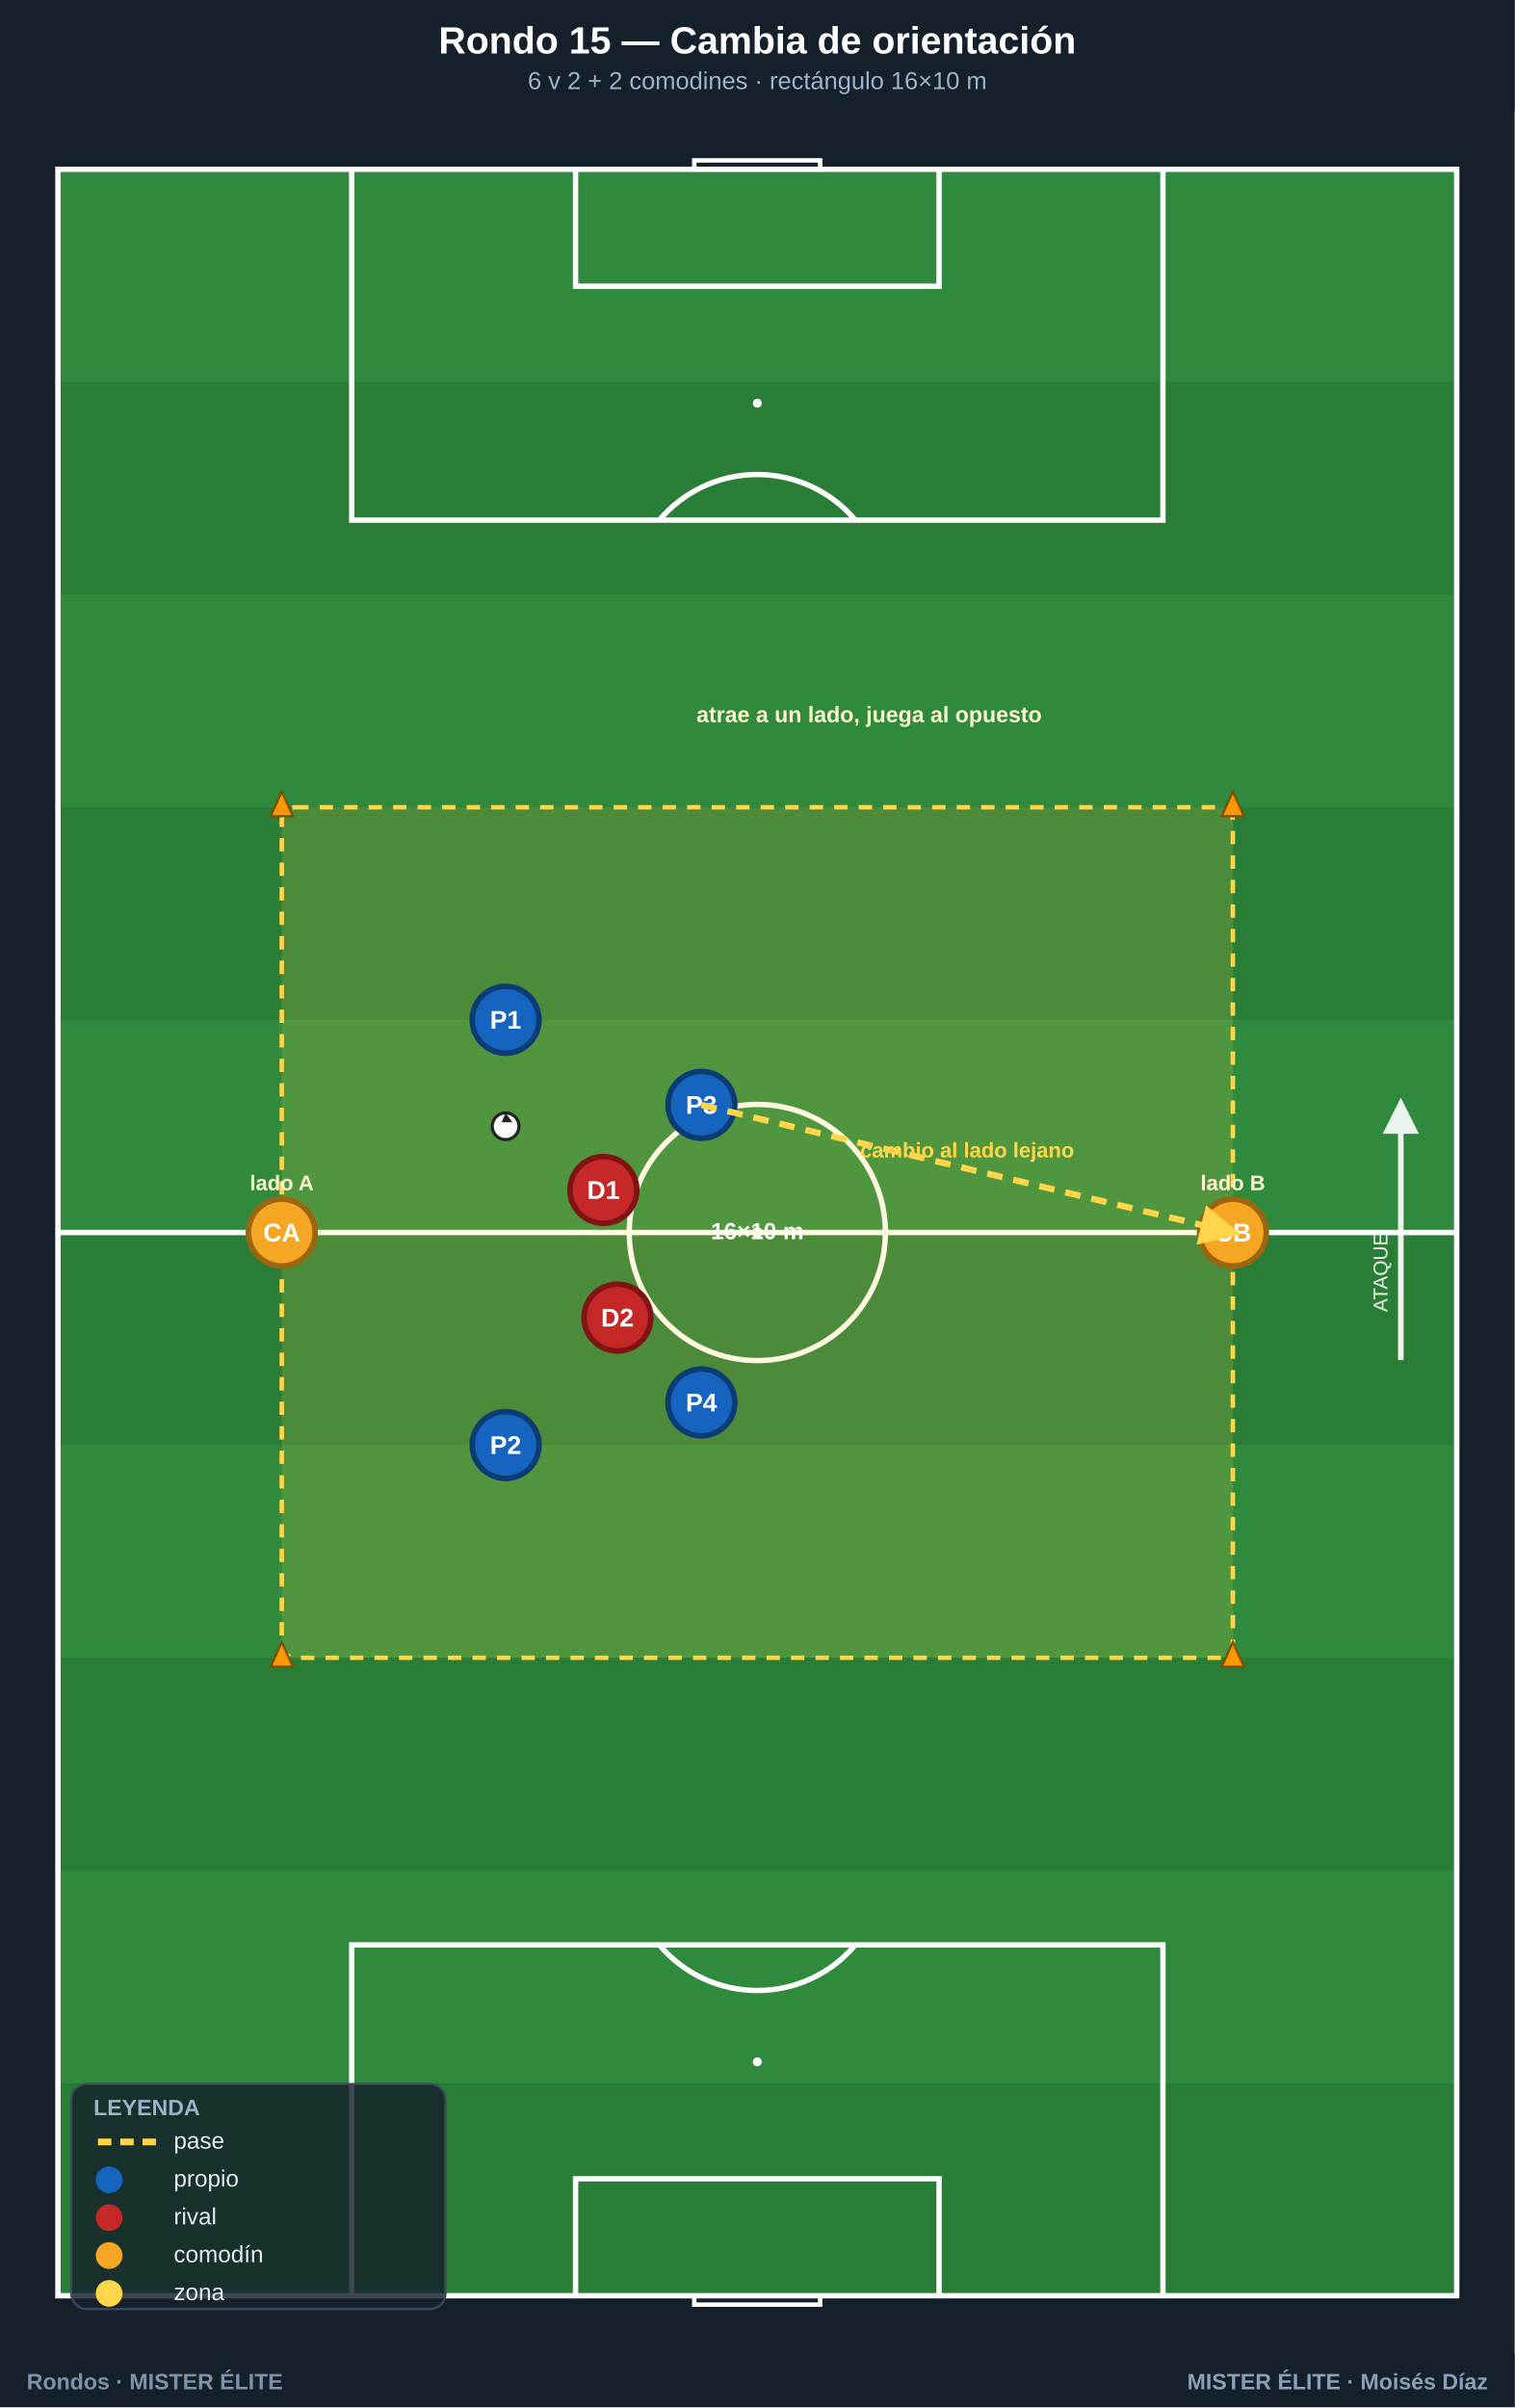
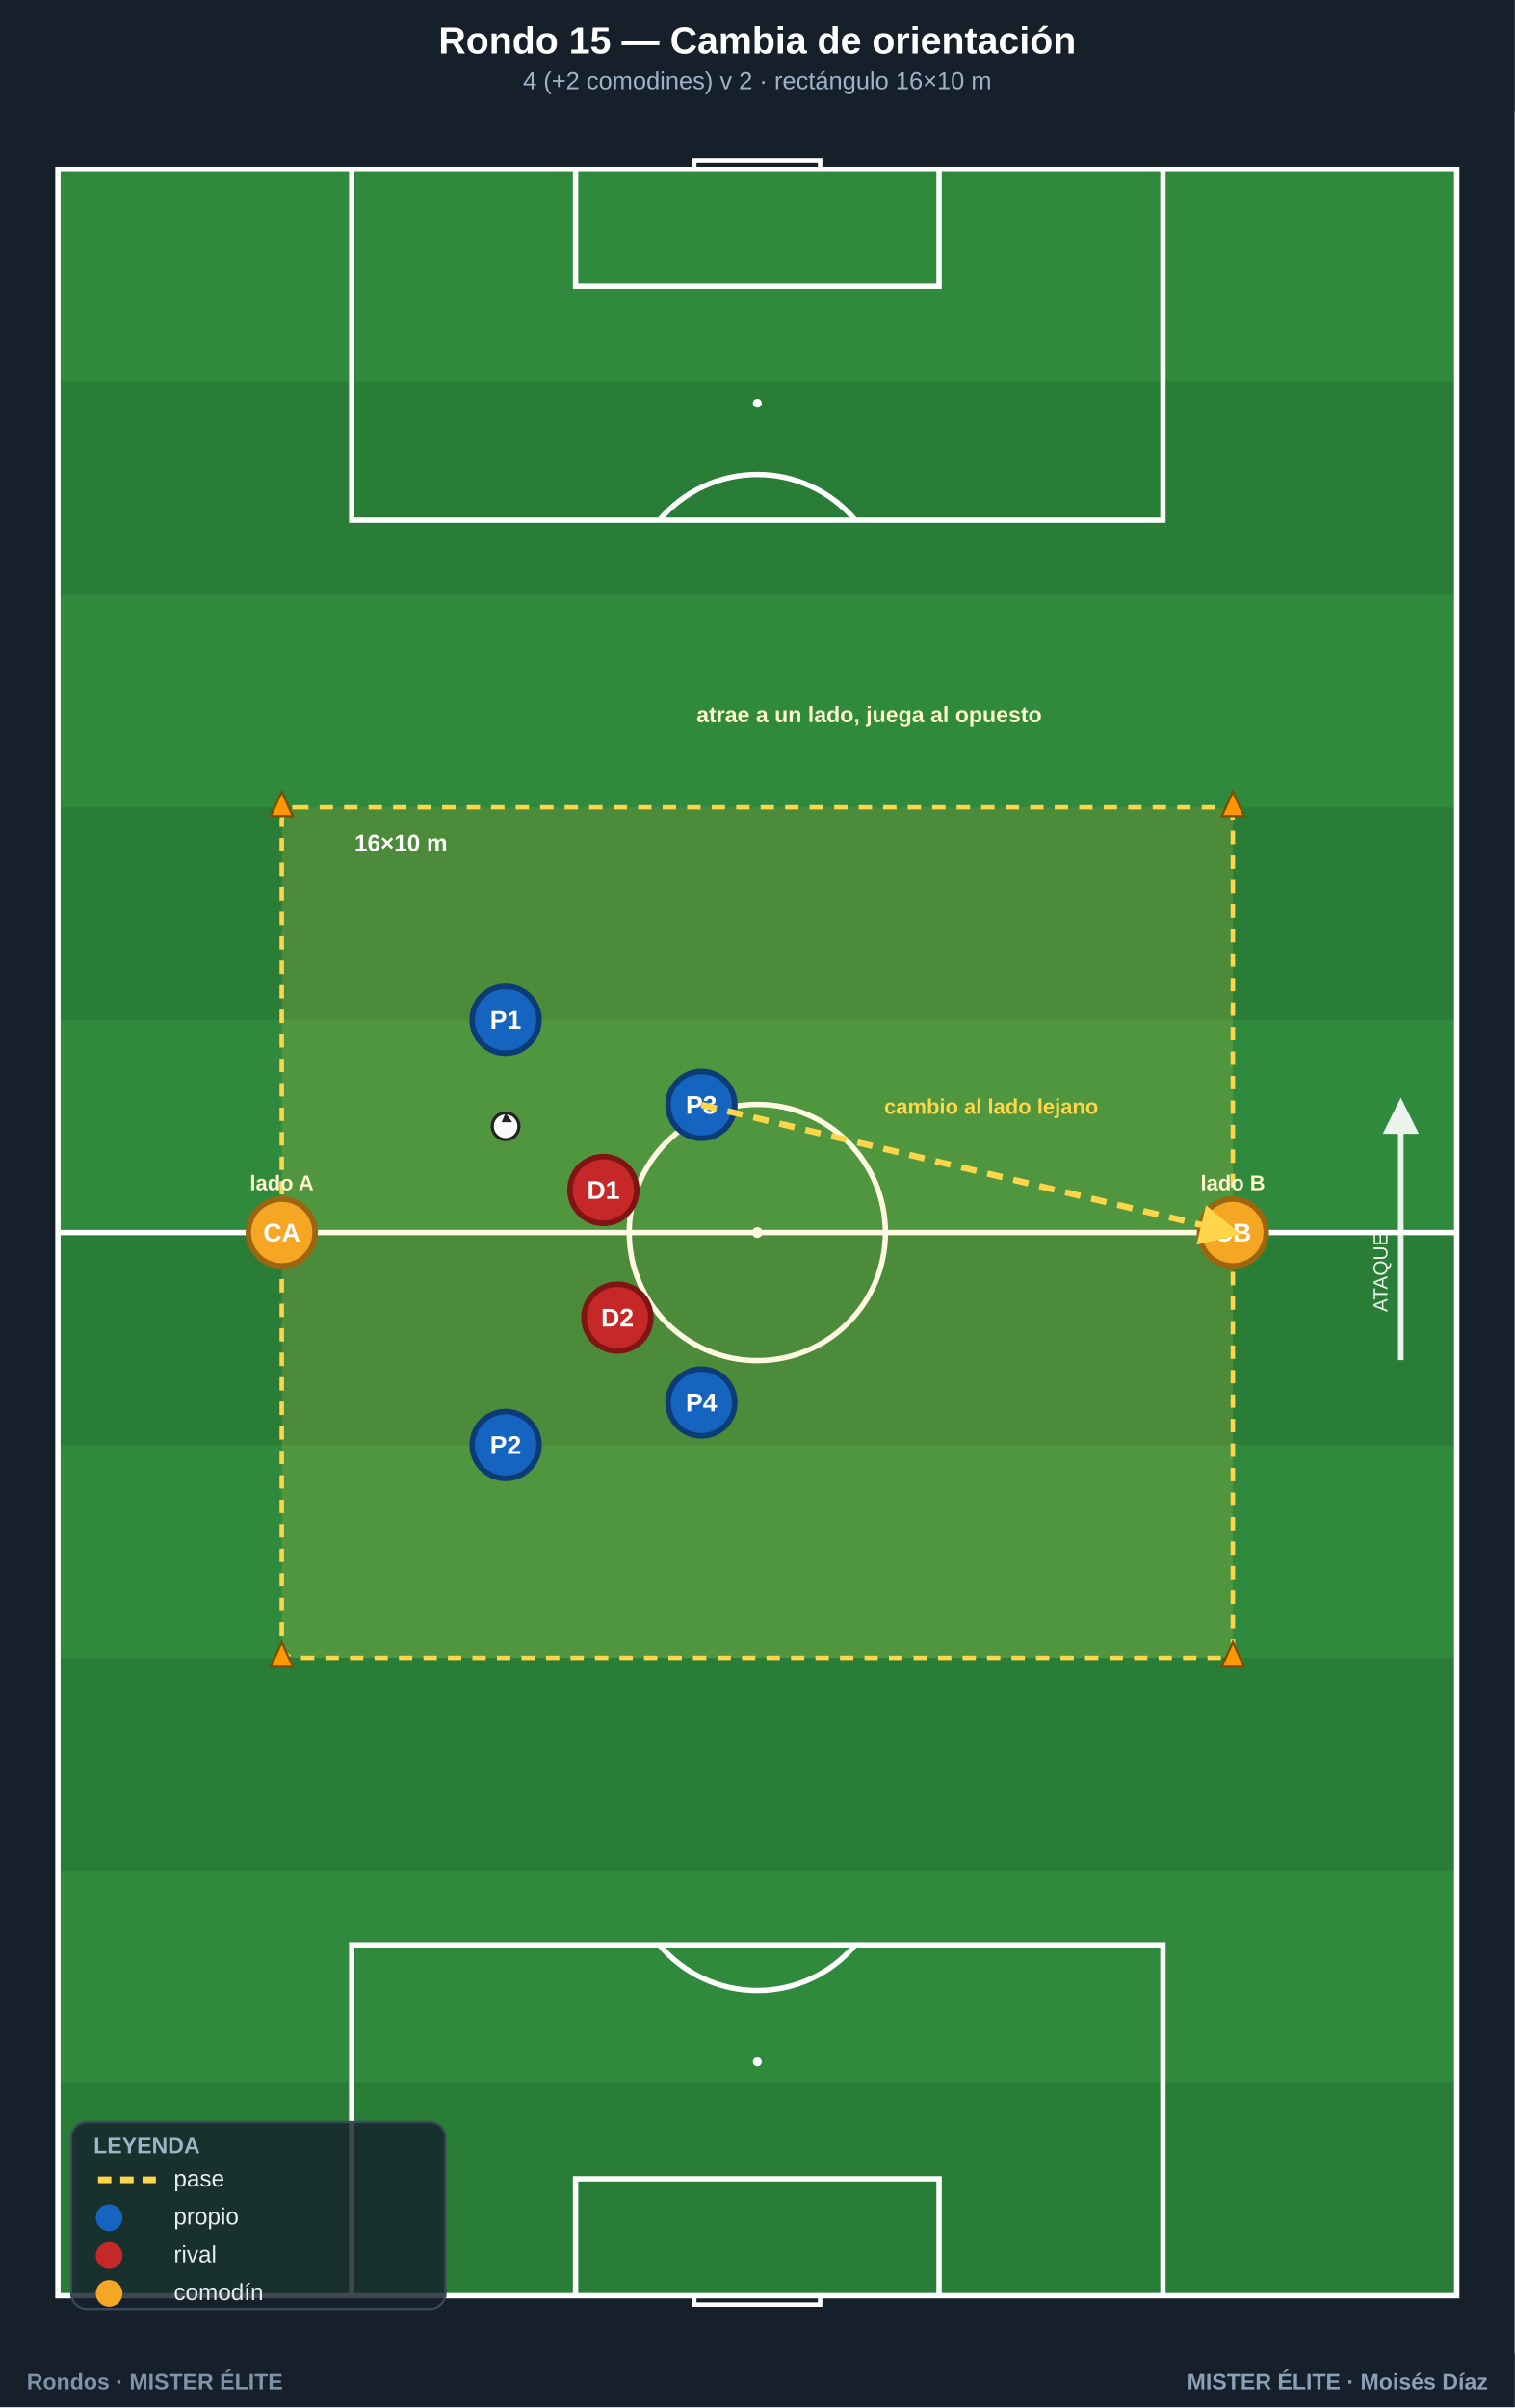
<svg xmlns="http://www.w3.org/2000/svg" viewBox="0 0 680 1081" width="680" height="1081" font-family="Segoe UI,Arial,sans-serif">
  <defs>
    <linearGradient id="sky" x1="0" y1="0" x2="0" y2="1">
      <stop offset="0" stop-color="#2f8a3e" />
      <stop offset="1" stop-color="#2b8139" />
    </linearGradient>
    <marker id="ah_pass" viewBox="0 0 10 10" refX="8" refY="5" markerWidth="6.5" markerHeight="6.5" orient="auto-start-reverse">
      <path d="M0,0 L10,5 L0,10 z" fill="#ffd54a" />
    </marker>
    <marker id="ah_run" viewBox="0 0 10 10" refX="8" refY="5" markerWidth="6.5" markerHeight="6.5" orient="auto-start-reverse">
      <path d="M0,0 L10,5 L0,10 z" fill="#ffffff" />
    </marker>
    <marker id="ah_drive" viewBox="0 0 10 10" refX="8" refY="5" markerWidth="6.5" markerHeight="6.5" orient="auto-start-reverse">
      <path d="M0,0 L10,5 L0,10 z" fill="#7ee0ff" />
    </marker>
    <marker id="ah_white" viewBox="0 0 10 10" refX="8" refY="5" markerWidth="6.5" markerHeight="6.5" orient="auto-start-reverse">
      <path d="M0,0 L10,5 L0,10 z" fill="#ffffff" />
    </marker>
  </defs>
  <rect x="0.0" y="0.0" width="680.0" height="1080.6" fill="#15202b" />
  <rect x="26.0" y="76.0" width="628.0" height="96.0" fill="#2f8a3e" />
  <rect x="26.0" y="171.5" width="628.0" height="96.0" fill="#2a7d36" />
  <rect x="26.0" y="266.9" width="628.0" height="96.0" fill="#2f8a3e" />
  <rect x="26.0" y="362.4" width="628.0" height="96.0" fill="#2a7d36" />
  <rect x="26.0" y="457.8" width="628.0" height="96.0" fill="#2f8a3e" />
  <rect x="26.0" y="553.3" width="628.0" height="96.0" fill="#2a7d36" />
  <rect x="26.0" y="648.7" width="628.0" height="96.0" fill="#2f8a3e" />
  <rect x="26.0" y="744.2" width="628.0" height="96.0" fill="#2a7d36" />
  <rect x="26.0" y="839.6" width="628.0" height="96.0" fill="#2f8a3e" />
  <rect x="26.0" y="935.1" width="628.0" height="96.0" fill="#2a7d36" />
  <rect x="26.0" y="76.0" width="628.0" height="954.6" fill="none" stroke="#ffffff" stroke-width="2.4" />
  <line x1="26.0" y1="553.3" x2="654.0" y2="553.3" stroke="#ffffff" stroke-width="2.4" opacity="1" />
  <circle cx="340.0" cy="553.3" r="57.5" fill="none" stroke="#ffffff" stroke-width="2.4" />
  <circle cx="340.0" cy="553.3" r="2.4" fill="#ffffff" />
  <path d="M157.9,76.0 L157.9,233.5 L522.1,233.5 L522.1,76.0" fill="none" stroke="#ffffff" stroke-width="2.4" />
  <path d="M258.4,76.0 L258.4,128.5 L421.6,128.5 L421.6,76.0" fill="none" stroke="#ffffff" stroke-width="2.4" />
  <circle cx="340.0" cy="181.0" r="2.0" fill="#ffffff" />
  <rect x="311.7" y="72.0" width="56.5" height="4" fill="none" stroke="#ffffff" stroke-width="2" />
  <path d="M296.0,233.5 A57.5,57.5 0 0 1 384.0,233.5" fill="none" stroke="#ffffff" stroke-width="2.4" />
  <path d="M157.9,1030.6 L157.9,873.1 L522.1,873.1 L522.1,1030.6" fill="none" stroke="#ffffff" stroke-width="2.4" />
  <path d="M258.4,1030.6 L258.4,978.1 L421.6,978.1 L421.6,1030.6" fill="none" stroke="#ffffff" stroke-width="2.4" />
  <circle cx="340.0" cy="925.6" r="2.0" fill="#ffffff" />
  <rect x="311.7" y="1030.6" width="56.5" height="4" fill="none" stroke="#ffffff" stroke-width="2" />
  <path d="M296.0,873.1 A57.5,57.5 0 0 0 384.0,873.1" fill="none" stroke="#ffffff" stroke-width="2.4" />
  <rect x="0.0" y="0.0" width="680.0" height="50.0" fill="#15202b" />
  <text x="340.0" y="24.0" font-family="Segoe UI,Arial,sans-serif" font-size="17" font-weight="800" fill="#ffffff" text-anchor="middle">Rondo 15 — Cambia de orientación</text>
-   <text x="340.0" y="40.0" font-family="Segoe UI,Arial,sans-serif" font-size="11" font-weight="500" fill="#9fb3c8" text-anchor="middle">6 v 2 + 2 comodines · rectángulo 16×10 m</text>
+   <text x="340.0" y="40.0" font-family="Segoe UI,Arial,sans-serif" font-size="11" font-weight="500" fill="#9fb3c8" text-anchor="middle">4 (+2 comodines) v 2 · rectángulo 16×10 m</text>
  <rect x="0.0" y="1056.6" width="680.0" height="24.0" fill="#15202b" />
  <text x="668.0" y="1072.6" font-family="Segoe UI,Arial,sans-serif" font-size="10" font-weight="700" fill="#8aa0b6" text-anchor="end">MISTER ÉLITE · Moisés Díaz</text>
  <text x="12.0" y="1072.6" font-family="Segoe UI,Arial,sans-serif" font-size="10" font-weight="600" fill="#7f93a8" text-anchor="start">Rondos · MISTER ÉLITE</text>
  <g opacity="0.9">
    <line x1="628.9" y1="610.6" x2="628.9" y2="496.0" stroke="#ffffff" stroke-width="2.5" marker-end="url(#ah_white)" />
    <text x="622.9" y="553.3" font-family="Segoe UI,Arial" font-size="9" fill="#ffffff" text-anchor="end" transform="rotate(-90 622.9 553.3)">ATAQUE</text>
  </g>
  <rect x="126.5" y="362.4" width="427.0" height="381.8" rx="6" fill="#ffd54a" fill-opacity="0.16" stroke="#ffd54a" stroke-width="2" stroke-dasharray="6 5" />
-   <text x="340.0" y="556.3" font-family="Segoe UI,Arial,sans-serif" font-size="10.5" font-weight="700" fill="#fff" text-anchor="middle">16×10 m</text>
+   <text x="180.0" y="382.0" font-family="Segoe UI,Arial,sans-serif" font-size="10.5" font-weight="700" fill="#fff" text-anchor="middle">16×10 m</text>
  <path d="M126.5,737.2 l5,11 l-10,0 z" fill="#ff9800" stroke="#7a4f00" stroke-width="1" />
  <path d="M126.5,355.4 l5,11 l-10,0 z" fill="#ff9800" stroke="#7a4f00" stroke-width="1" />
  <path d="M553.5,737.2 l5,11 l-10,0 z" fill="#ff9800" stroke="#7a4f00" stroke-width="1" />
  <path d="M553.5,355.4 l5,11 l-10,0 z" fill="#ff9800" stroke="#7a4f00" stroke-width="1" />
  <g>
    <circle cx="227.0" cy="457.8" r="15" fill="#1565c0" stroke="#0d3c75" stroke-width="2.5" />
    <text x="227.0" y="461.8" font-family="Segoe UI,Arial" font-size="11.5" font-weight="800" fill="#fff" text-anchor="middle">P1</text>
  </g>
  <g>
    <circle cx="227.0" cy="648.7" r="15" fill="#1565c0" stroke="#0d3c75" stroke-width="2.5" />
    <text x="227.0" y="652.7" font-family="Segoe UI,Arial" font-size="11.5" font-weight="800" fill="#fff" text-anchor="middle">P2</text>
  </g>
  <g>
    <circle cx="314.9" cy="496.0" r="15" fill="#1565c0" stroke="#0d3c75" stroke-width="2.5" />
    <text x="314.9" y="500.0" font-family="Segoe UI,Arial" font-size="11.5" font-weight="800" fill="#fff" text-anchor="middle">P3</text>
  </g>
  <g>
    <circle cx="314.9" cy="629.6" r="15" fill="#1565c0" stroke="#0d3c75" stroke-width="2.5" />
    <text x="314.9" y="633.6" font-family="Segoe UI,Arial" font-size="11.5" font-weight="800" fill="#fff" text-anchor="middle">P4</text>
  </g>
  <g>
    <circle cx="270.9" cy="534.2" r="15" fill="#c62828" stroke="#7f1414" stroke-width="2.5" />
    <text x="270.9" y="538.2" font-family="Segoe UI,Arial" font-size="11.5" font-weight="800" fill="#fff" text-anchor="middle">D1</text>
  </g>
  <g>
    <circle cx="277.2" cy="591.5" r="15" fill="#c62828" stroke="#7f1414" stroke-width="2.5" />
    <text x="277.2" y="595.5" font-family="Segoe UI,Arial" font-size="11.5" font-weight="800" fill="#fff" text-anchor="middle">D2</text>
  </g>
  <g>
    <circle cx="126.5" cy="553.3" r="15" fill="#f5a623" stroke="#9c6510" stroke-width="2.5" />
    <text x="126.5" y="557.3" font-family="Segoe UI,Arial" font-size="11.5" font-weight="800" fill="#fff" text-anchor="middle">CA</text>
  </g>
  <text x="126.5" y="534.3" font-family="Segoe UI,Arial,sans-serif" font-size="9.5" font-weight="600" fill="#fff5cc" text-anchor="middle">lado A</text>
  <g>
    <circle cx="553.5" cy="553.3" r="15" fill="#f5a623" stroke="#9c6510" stroke-width="2.5" />
    <text x="553.5" y="557.3" font-family="Segoe UI,Arial" font-size="11.5" font-weight="800" fill="#fff" text-anchor="middle">CB</text>
  </g>
  <text x="553.5" y="534.3" font-family="Segoe UI,Arial,sans-serif" font-size="9.5" font-weight="600" fill="#fff5cc" text-anchor="middle">lado B</text>
  <circle cx="227.0" cy="505.6" r="6.0" fill="#fafafa" stroke="#222" stroke-width="1.4" />
  <path d="M227.0,499.6 l3.0,4.2 l-4.8,0 z" fill="#222" />
  <line x1="314.9" y1="496.0" x2="553.5" y2="553.3" stroke="#ffd54a" stroke-width="2.8" stroke-dasharray="7 5" marker-end="url(#ah_pass)" />
-   <text x="434.2" y="519.6" font-family="Segoe UI,Arial,sans-serif" font-size="9.5" font-weight="700" fill="#ffd54a" text-anchor="middle">cambio al lado lejano</text>
+   <text x="445.0" y="500.0" font-family="Segoe UI,Arial,sans-serif" font-size="9.5" font-weight="700" fill="#ffd54a" text-anchor="middle">cambio al lado lejano</text>
  <text x="390.2" y="324.2" font-family="Segoe UI,Arial,sans-serif" font-size="10" font-weight="600" fill="#fff5cc" text-anchor="middle">atrae a un lado, juega al opuesto</text>
  <g>
-     <rect x="32" y="935.56" width="168" height="101" rx="7" fill="#15202b" fill-opacity="0.82" stroke="#3a4a5a" stroke-width="1" />
-     <text x="42" y="949.56" font-family="Segoe UI,Arial" font-size="10" font-weight="800" fill="#9fb3c8">LEYENDA</text>
-     <line x1="44" y1="961.56" x2="70" y2="961.56" stroke="#ffd54a" stroke-width="3" stroke-dasharray="6 4" />
-     <text x="78" y="964.56" font-family="Segoe UI,Arial" font-size="10.5" fill="#e6edf3">pase</text>
-     <circle cx="49" cy="978.56" r="6" fill="#1565c0" />
-     <text x="78" y="981.56" font-family="Segoe UI,Arial" font-size="10.5" fill="#e6edf3">propio</text>
-     <circle cx="49" cy="995.56" r="6" fill="#c62828" />
-     <text x="78" y="998.56" font-family="Segoe UI,Arial" font-size="10.5" fill="#e6edf3">rival</text>
-     <circle cx="49" cy="1012.56" r="6" fill="#f5a623" />
-     <text x="78" y="1015.56" font-family="Segoe UI,Arial" font-size="10.5" fill="#e6edf3">comodín</text>
-     <circle cx="49" cy="1029.56" r="6" fill="#ffd54a" />
-     <text x="78" y="1032.56" font-family="Segoe UI,Arial" font-size="10.5" fill="#e6edf3">zona</text>
+     <rect x="32" y="952.56" width="168" height="84" rx="7" fill="#15202b" fill-opacity="0.82" stroke="#3a4a5a" stroke-width="1" />
+     <text x="42" y="966.56" font-family="Segoe UI,Arial" font-size="10" font-weight="800" fill="#9fb3c8">LEYENDA</text>
+     <line x1="44" y1="978.56" x2="70" y2="978.56" stroke="#ffd54a" stroke-width="3" stroke-dasharray="6 4" />
+     <text x="78" y="981.56" font-family="Segoe UI,Arial" font-size="10.5" fill="#e6edf3">pase</text>
+     <circle cx="49" cy="995.56" r="6" fill="#1565c0" />
+     <text x="78" y="998.56" font-family="Segoe UI,Arial" font-size="10.5" fill="#e6edf3">propio</text>
+     <circle cx="49" cy="1012.56" r="6" fill="#c62828" />
+     <text x="78" y="1015.56" font-family="Segoe UI,Arial" font-size="10.5" fill="#e6edf3">rival</text>
+     <circle cx="49" cy="1029.56" r="6" fill="#f5a623" />
+     <text x="78" y="1032.56" font-family="Segoe UI,Arial" font-size="10.5" fill="#e6edf3">comodín</text>
  </g>
</svg>
